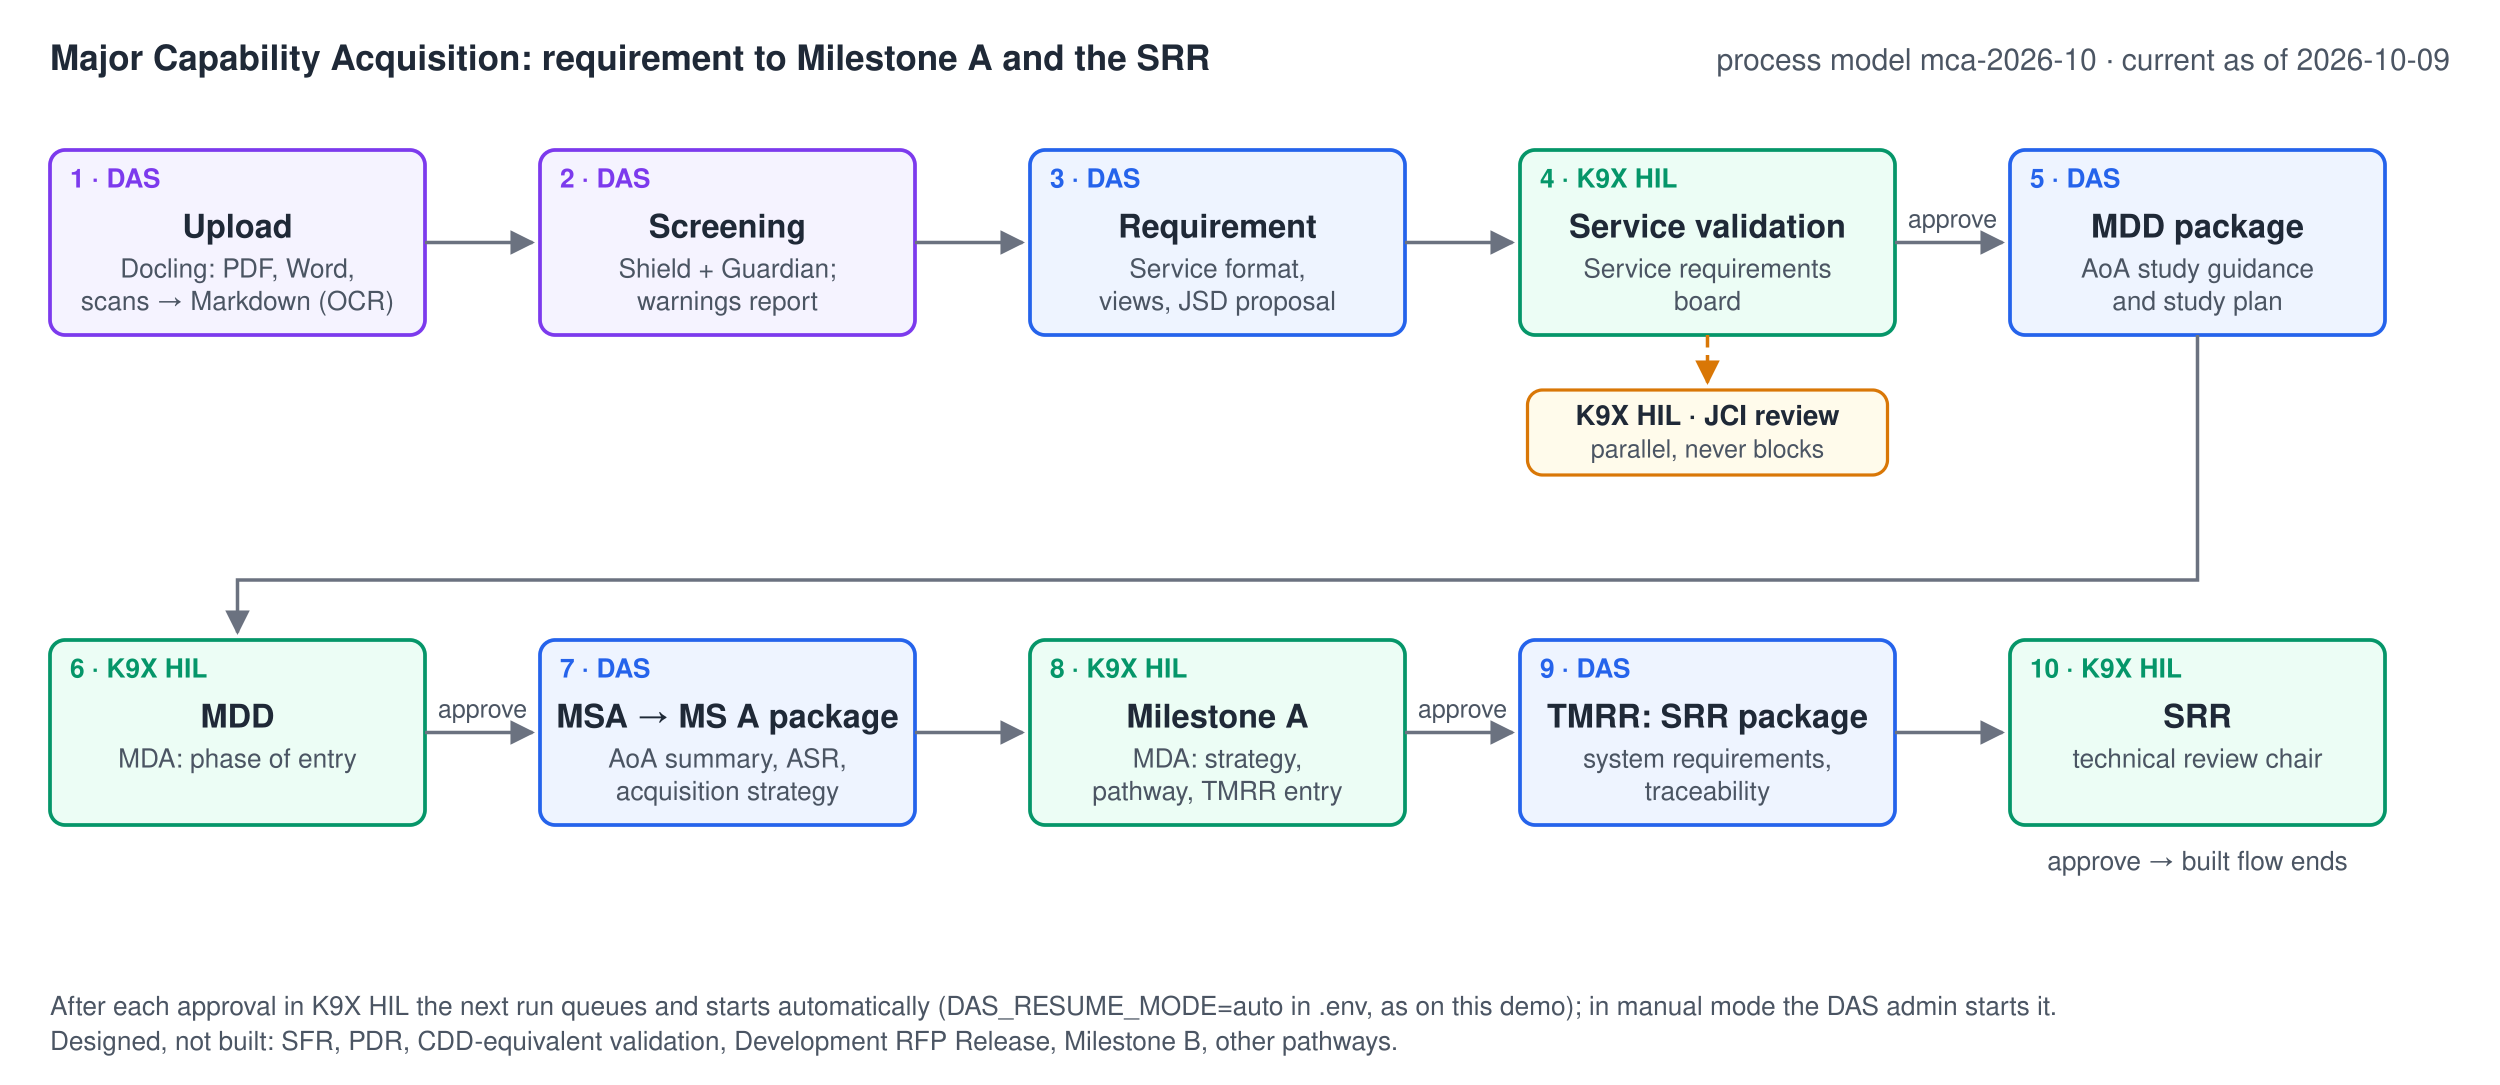
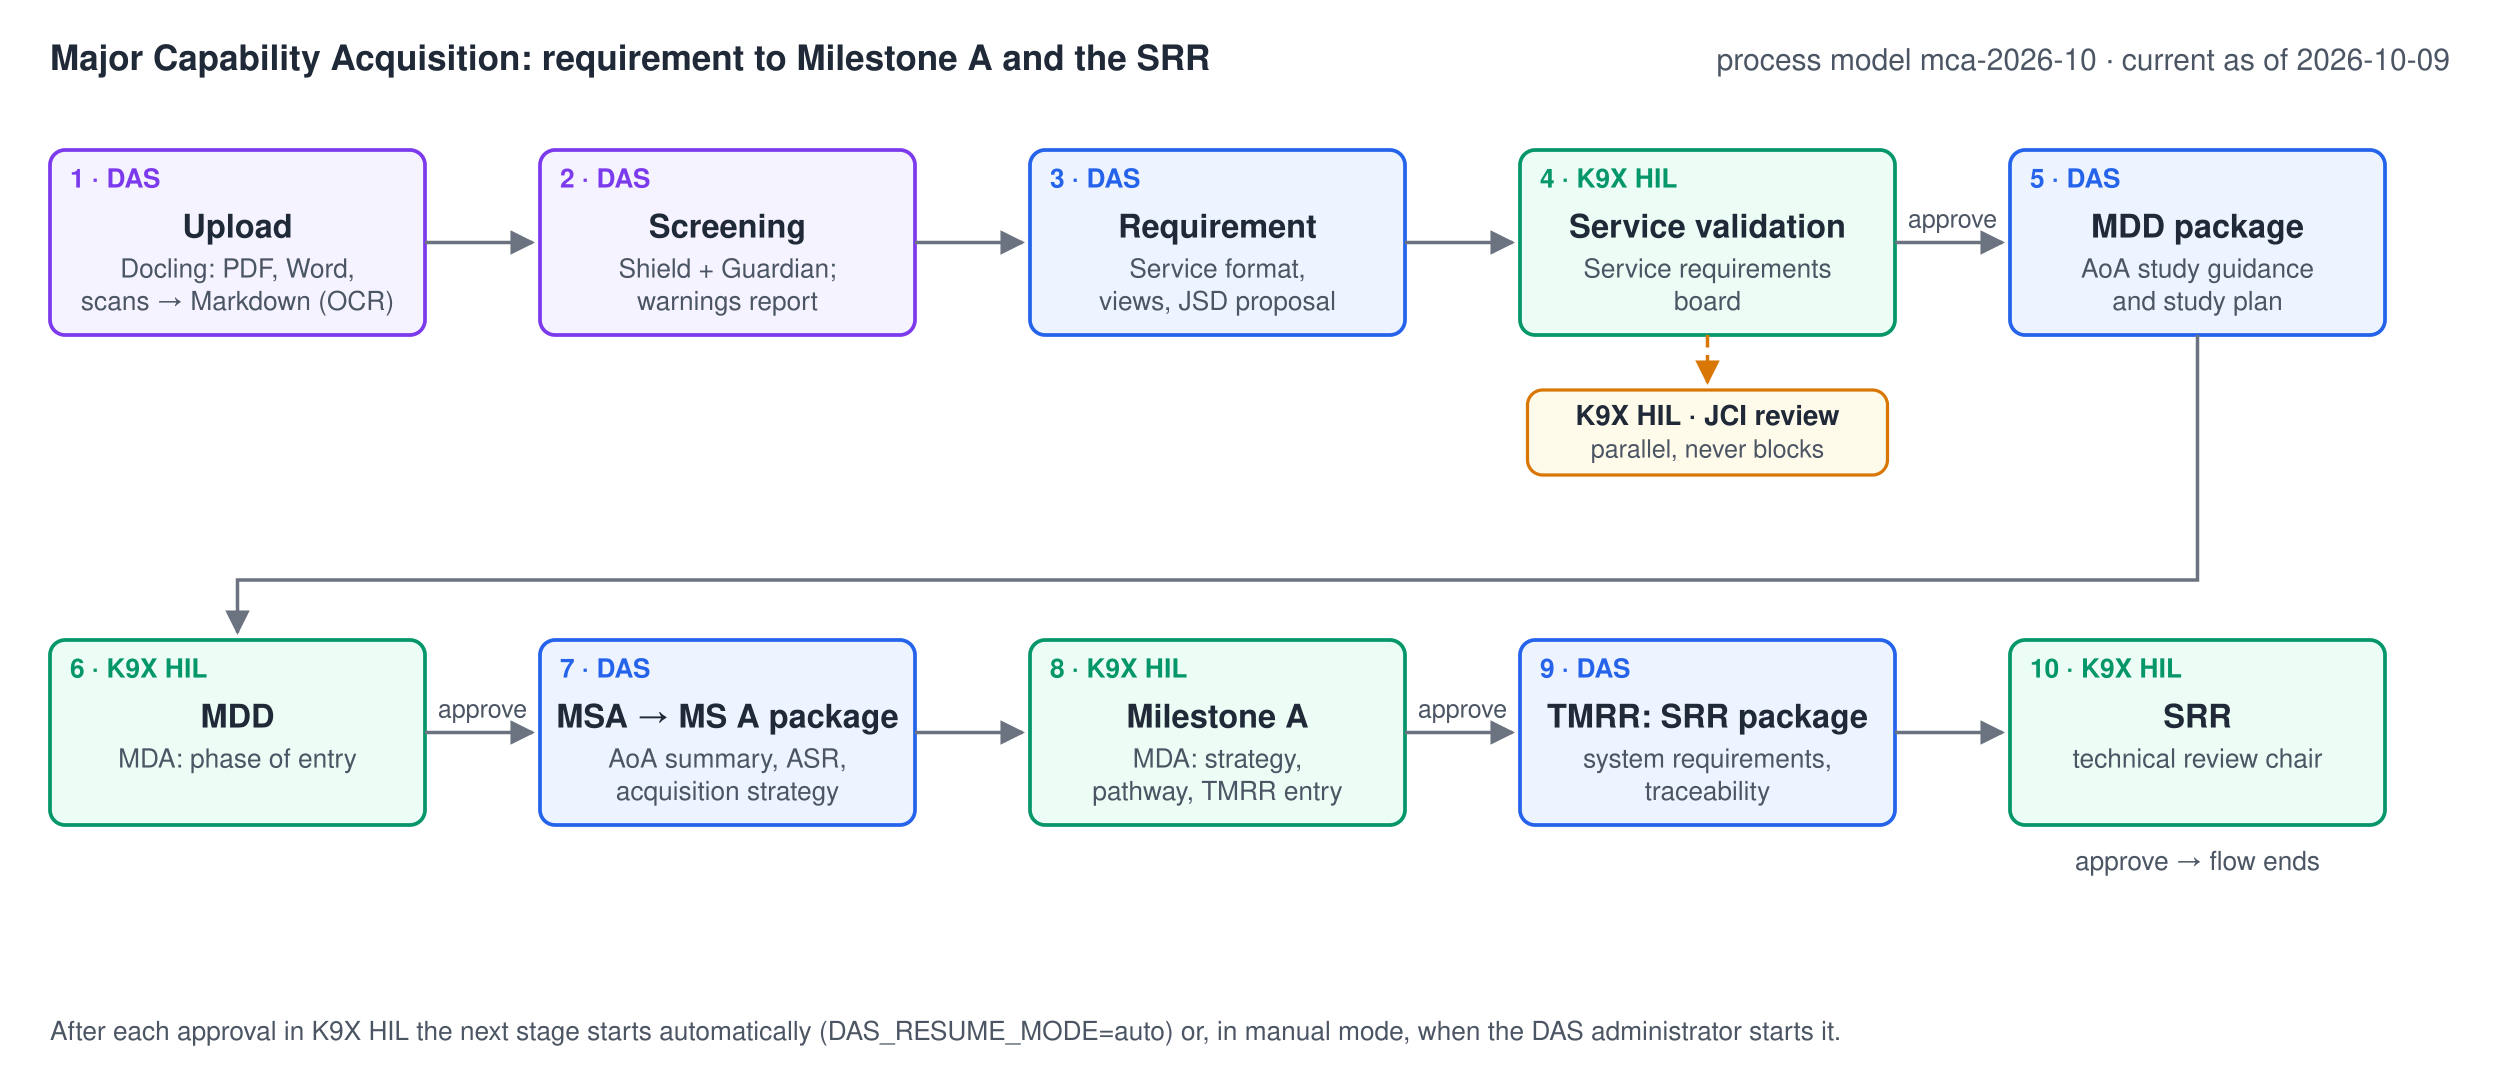
<svg xmlns="http://www.w3.org/2000/svg" viewBox="0 0 1000 434" width="1000" height="434" font-family="Helvetica, Arial, sans-serif">
  <defs>
    <marker id="a" viewBox="0 0 10 10" refX="9" refY="5" markerWidth="7" markerHeight="7" orient="auto">
      <path d="M0,0 L10,5 L0,10 z" fill="#6b7280" />
    </marker>
    <marker id="p" viewBox="0 0 10 10" refX="9" refY="5" markerWidth="7" markerHeight="7" orient="auto">
      <path d="M0,0 L10,5 L0,10 z" fill="#d97706" />
    </marker>
  </defs>
  <rect width="1000" height="434" fill="#ffffff" />
  <text x="20" y="28" font-size="14" font-weight="700" fill="#1f2937">Major Capability Acquisition: requirement to Milestone A and the SRR</text>
  <text x="980" y="28" font-size="12" text-anchor="end" fill="#4b5563">process model mca-2026-10 · current as of 2026-10-09</text>
  <rect x="20" y="60" width="150" height="74" rx="6" fill="#f5f3ff" stroke="#7c3aed" stroke-width="1.5" />
  <text x="28" y="75" font-size="10.5" font-weight="700" fill="#7c3aed">1 · DAS</text>
  <text x="95.0" y="95" font-size="13" font-weight="700" text-anchor="middle" fill="#1f2937">Upload</text>
  <text x="95.0" y="111" font-size="10.5" text-anchor="middle" fill="#4b5563">Docling: PDF, Word,</text>
  <text x="95.0" y="124" font-size="10.5" text-anchor="middle" fill="#4b5563">scans → Markdown (OCR)</text>
  <rect x="216" y="60" width="150" height="74" rx="6" fill="#f5f3ff" stroke="#7c3aed" stroke-width="1.5" />
  <text x="224" y="75" font-size="10.5" font-weight="700" fill="#7c3aed">2 · DAS</text>
  <text x="291.0" y="95" font-size="13" font-weight="700" text-anchor="middle" fill="#1f2937">Screening</text>
  <text x="291.0" y="111" font-size="10.5" text-anchor="middle" fill="#4b5563">Shield + Guardian;</text>
  <text x="291.0" y="124" font-size="10.5" text-anchor="middle" fill="#4b5563">warnings report</text>
  <rect x="412" y="60" width="150" height="74" rx="6" fill="#eef4ff" stroke="#2563eb" stroke-width="1.5" />
  <text x="420" y="75" font-size="10.5" font-weight="700" fill="#2563eb">3 · DAS</text>
  <text x="487.0" y="95" font-size="13" font-weight="700" text-anchor="middle" fill="#1f2937">Requirement</text>
  <text x="487.0" y="111" font-size="10.5" text-anchor="middle" fill="#4b5563">Service format,</text>
  <text x="487.0" y="124" font-size="10.5" text-anchor="middle" fill="#4b5563">views, JSD proposal</text>
  <rect x="608" y="60" width="150" height="74" rx="6" fill="#ecfdf5" stroke="#059669" stroke-width="1.5" />
  <text x="616" y="75" font-size="10.5" font-weight="700" fill="#059669">4 · K9X HIL</text>
  <text x="683.0" y="95" font-size="13" font-weight="700" text-anchor="middle" fill="#1f2937">Service validation</text>
  <text x="683.0" y="111" font-size="10.5" text-anchor="middle" fill="#4b5563">Service requirements</text>
  <text x="683.0" y="124" font-size="10.5" text-anchor="middle" fill="#4b5563">board</text>
  <rect x="804" y="60" width="150" height="74" rx="6" fill="#eef4ff" stroke="#2563eb" stroke-width="1.5" />
  <text x="812" y="75" font-size="10.5" font-weight="700" fill="#2563eb">5 · DAS</text>
  <text x="879.0" y="95" font-size="13" font-weight="700" text-anchor="middle" fill="#1f2937">MDD package</text>
  <text x="879.0" y="111" font-size="10.5" text-anchor="middle" fill="#4b5563">AoA study guidance</text>
  <text x="879.0" y="124" font-size="10.5" text-anchor="middle" fill="#4b5563">and study plan</text>
  <rect x="20" y="256" width="150" height="74" rx="6" fill="#ecfdf5" stroke="#059669" stroke-width="1.5" />
  <text x="28" y="271" font-size="10.5" font-weight="700" fill="#059669">6 · K9X HIL</text>
  <text x="95.0" y="291" font-size="13" font-weight="700" text-anchor="middle" fill="#1f2937">MDD</text>
  <text x="95.0" y="307" font-size="10.5" text-anchor="middle" fill="#4b5563">MDA: phase of entry</text>
  <rect x="216" y="256" width="150" height="74" rx="6" fill="#eef4ff" stroke="#2563eb" stroke-width="1.5" />
  <text x="224" y="271" font-size="10.5" font-weight="700" fill="#2563eb">7 · DAS</text>
  <text x="291.0" y="291" font-size="13" font-weight="700" text-anchor="middle" fill="#1f2937">MSA → MS A package</text>
  <text x="291.0" y="307" font-size="10.5" text-anchor="middle" fill="#4b5563">AoA summary, ASR,</text>
  <text x="291.0" y="320" font-size="10.5" text-anchor="middle" fill="#4b5563">acquisition strategy</text>
  <rect x="412" y="256" width="150" height="74" rx="6" fill="#ecfdf5" stroke="#059669" stroke-width="1.5" />
  <text x="420" y="271" font-size="10.5" font-weight="700" fill="#059669">8 · K9X HIL</text>
  <text x="487.0" y="291" font-size="13" font-weight="700" text-anchor="middle" fill="#1f2937">Milestone A</text>
  <text x="487.0" y="307" font-size="10.5" text-anchor="middle" fill="#4b5563">MDA: strategy,</text>
  <text x="487.0" y="320" font-size="10.5" text-anchor="middle" fill="#4b5563">pathway, TMRR entry</text>
  <rect x="608" y="256" width="150" height="74" rx="6" fill="#eef4ff" stroke="#2563eb" stroke-width="1.5" />
  <text x="616" y="271" font-size="10.5" font-weight="700" fill="#2563eb">9 · DAS</text>
  <text x="683.0" y="291" font-size="13" font-weight="700" text-anchor="middle" fill="#1f2937">TMRR: SRR package</text>
  <text x="683.0" y="307" font-size="10.5" text-anchor="middle" fill="#4b5563">system requirements,</text>
  <text x="683.0" y="320" font-size="10.5" text-anchor="middle" fill="#4b5563">traceability</text>
  <rect x="804" y="256" width="150" height="74" rx="6" fill="#ecfdf5" stroke="#059669" stroke-width="1.5" />
  <text x="812" y="271" font-size="10.5" font-weight="700" fill="#059669">10 · K9X HIL</text>
  <text x="879.0" y="291" font-size="13" font-weight="700" text-anchor="middle" fill="#1f2937">SRR</text>
  <text x="879.0" y="307" font-size="10.5" text-anchor="middle" fill="#4b5563">technical review chair</text>
  <line x1="170" y1="97.0" x2="213" y2="97.0" stroke="#6b7280" stroke-width="1.4" marker-end="url(#a)" />
  <line x1="366" y1="97.0" x2="409" y2="97.0" stroke="#6b7280" stroke-width="1.4" marker-end="url(#a)" />
  <line x1="562" y1="97.0" x2="605" y2="97.0" stroke="#6b7280" stroke-width="1.4" marker-end="url(#a)" />
  <line x1="758" y1="97.0" x2="801" y2="97.0" stroke="#6b7280" stroke-width="1.4" marker-end="url(#a)" />
  <text x="781.0" y="91.0" font-size="10" text-anchor="middle" fill="#4b5563">approve</text>
  <path d="M879.0,134 V232 H95.0 V253" fill="none" stroke="#6b7280" stroke-width="1.4" marker-end="url(#a)" />
  <line x1="170" y1="293.0" x2="213" y2="293.0" stroke="#6b7280" stroke-width="1.4" marker-end="url(#a)" />
  <text x="193.0" y="287.0" font-size="10" text-anchor="middle" fill="#4b5563">approve</text>
  <line x1="366" y1="293.0" x2="409" y2="293.0" stroke="#6b7280" stroke-width="1.4" marker-end="url(#a)" />
  <line x1="562" y1="293.0" x2="605" y2="293.0" stroke="#6b7280" stroke-width="1.4" marker-end="url(#a)" />
  <text x="585.0" y="287.0" font-size="10" text-anchor="middle" fill="#4b5563">approve</text>
  <line x1="758" y1="293.0" x2="801" y2="293.0" stroke="#6b7280" stroke-width="1.4" marker-end="url(#a)" />
  <path d="M683.0,134 V153" stroke="#d97706" stroke-width="1.4" stroke-dasharray="5 3" fill="none" marker-end="url(#p)" />
  <rect x="611" y="156" width="144" height="34" rx="6" fill="#fffbeb" stroke="#d97706" stroke-width="1.3" />
  <text x="683.0" y="170" font-size="11" font-weight="700" text-anchor="middle" fill="#1f2937">K9X HIL · JCI review</text>
  <text x="683.0" y="183" font-size="10" text-anchor="middle" fill="#4b5563">parallel, never blocks</text>
-   <text x="879.0" y="348" font-size="10.5" text-anchor="middle" fill="#4b5563">approve → built flow ends</text>
-   <text x="20" y="406" font-size="10.5" fill="#4b5563">After each approval in K9X HIL the next run queues and starts automatically (DAS_RESUME_MODE=auto in .env, as on this demo); in manual mode the DAS admin starts it.</text>
-   <text x="20" y="420" font-size="10.5" fill="#4b5563">Designed, not built: SFR, PDR, CDD-equivalent validation, Development RFP Release, Milestone B, other pathways.</text>
+   <text x="879.0" y="348" font-size="10.5" text-anchor="middle" fill="#4b5563">approve → flow ends</text>
+   <text x="20" y="416" font-size="10.5" fill="#4b5563">After each approval in K9X HIL the next stage starts automatically (DAS_RESUME_MODE=auto) or, in manual mode, when the DAS administrator starts it.</text>
</svg>
